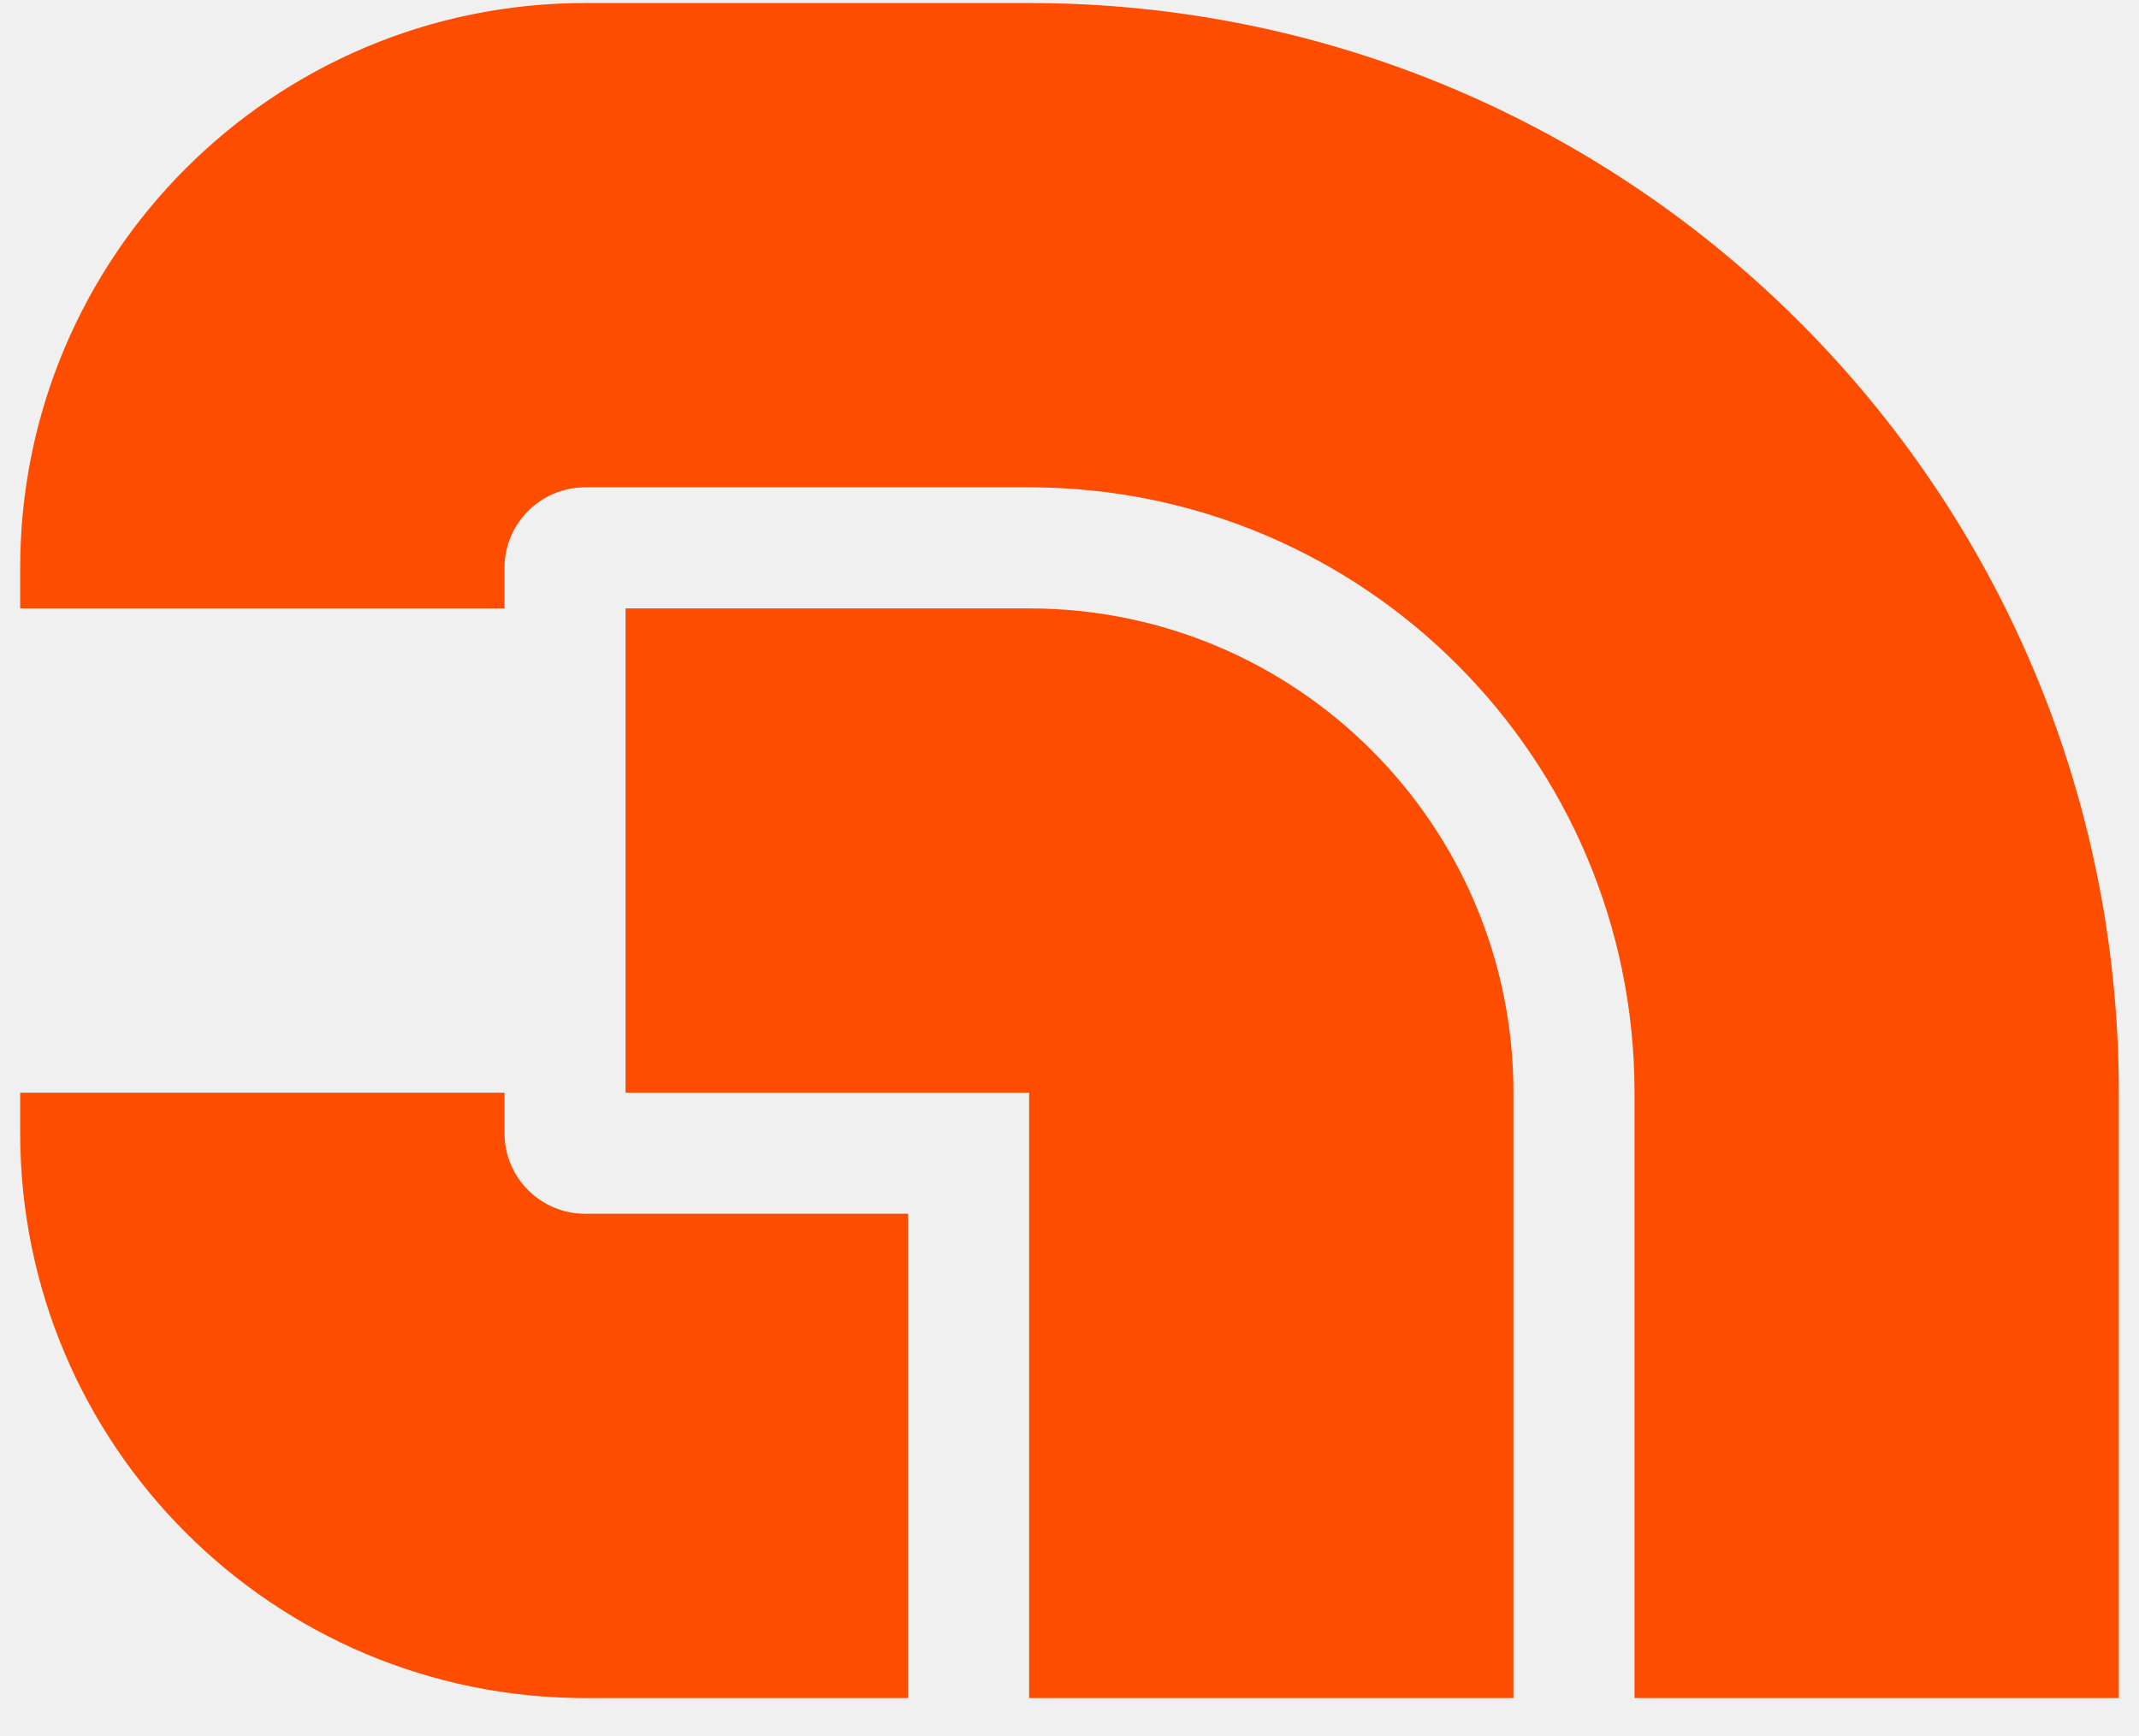
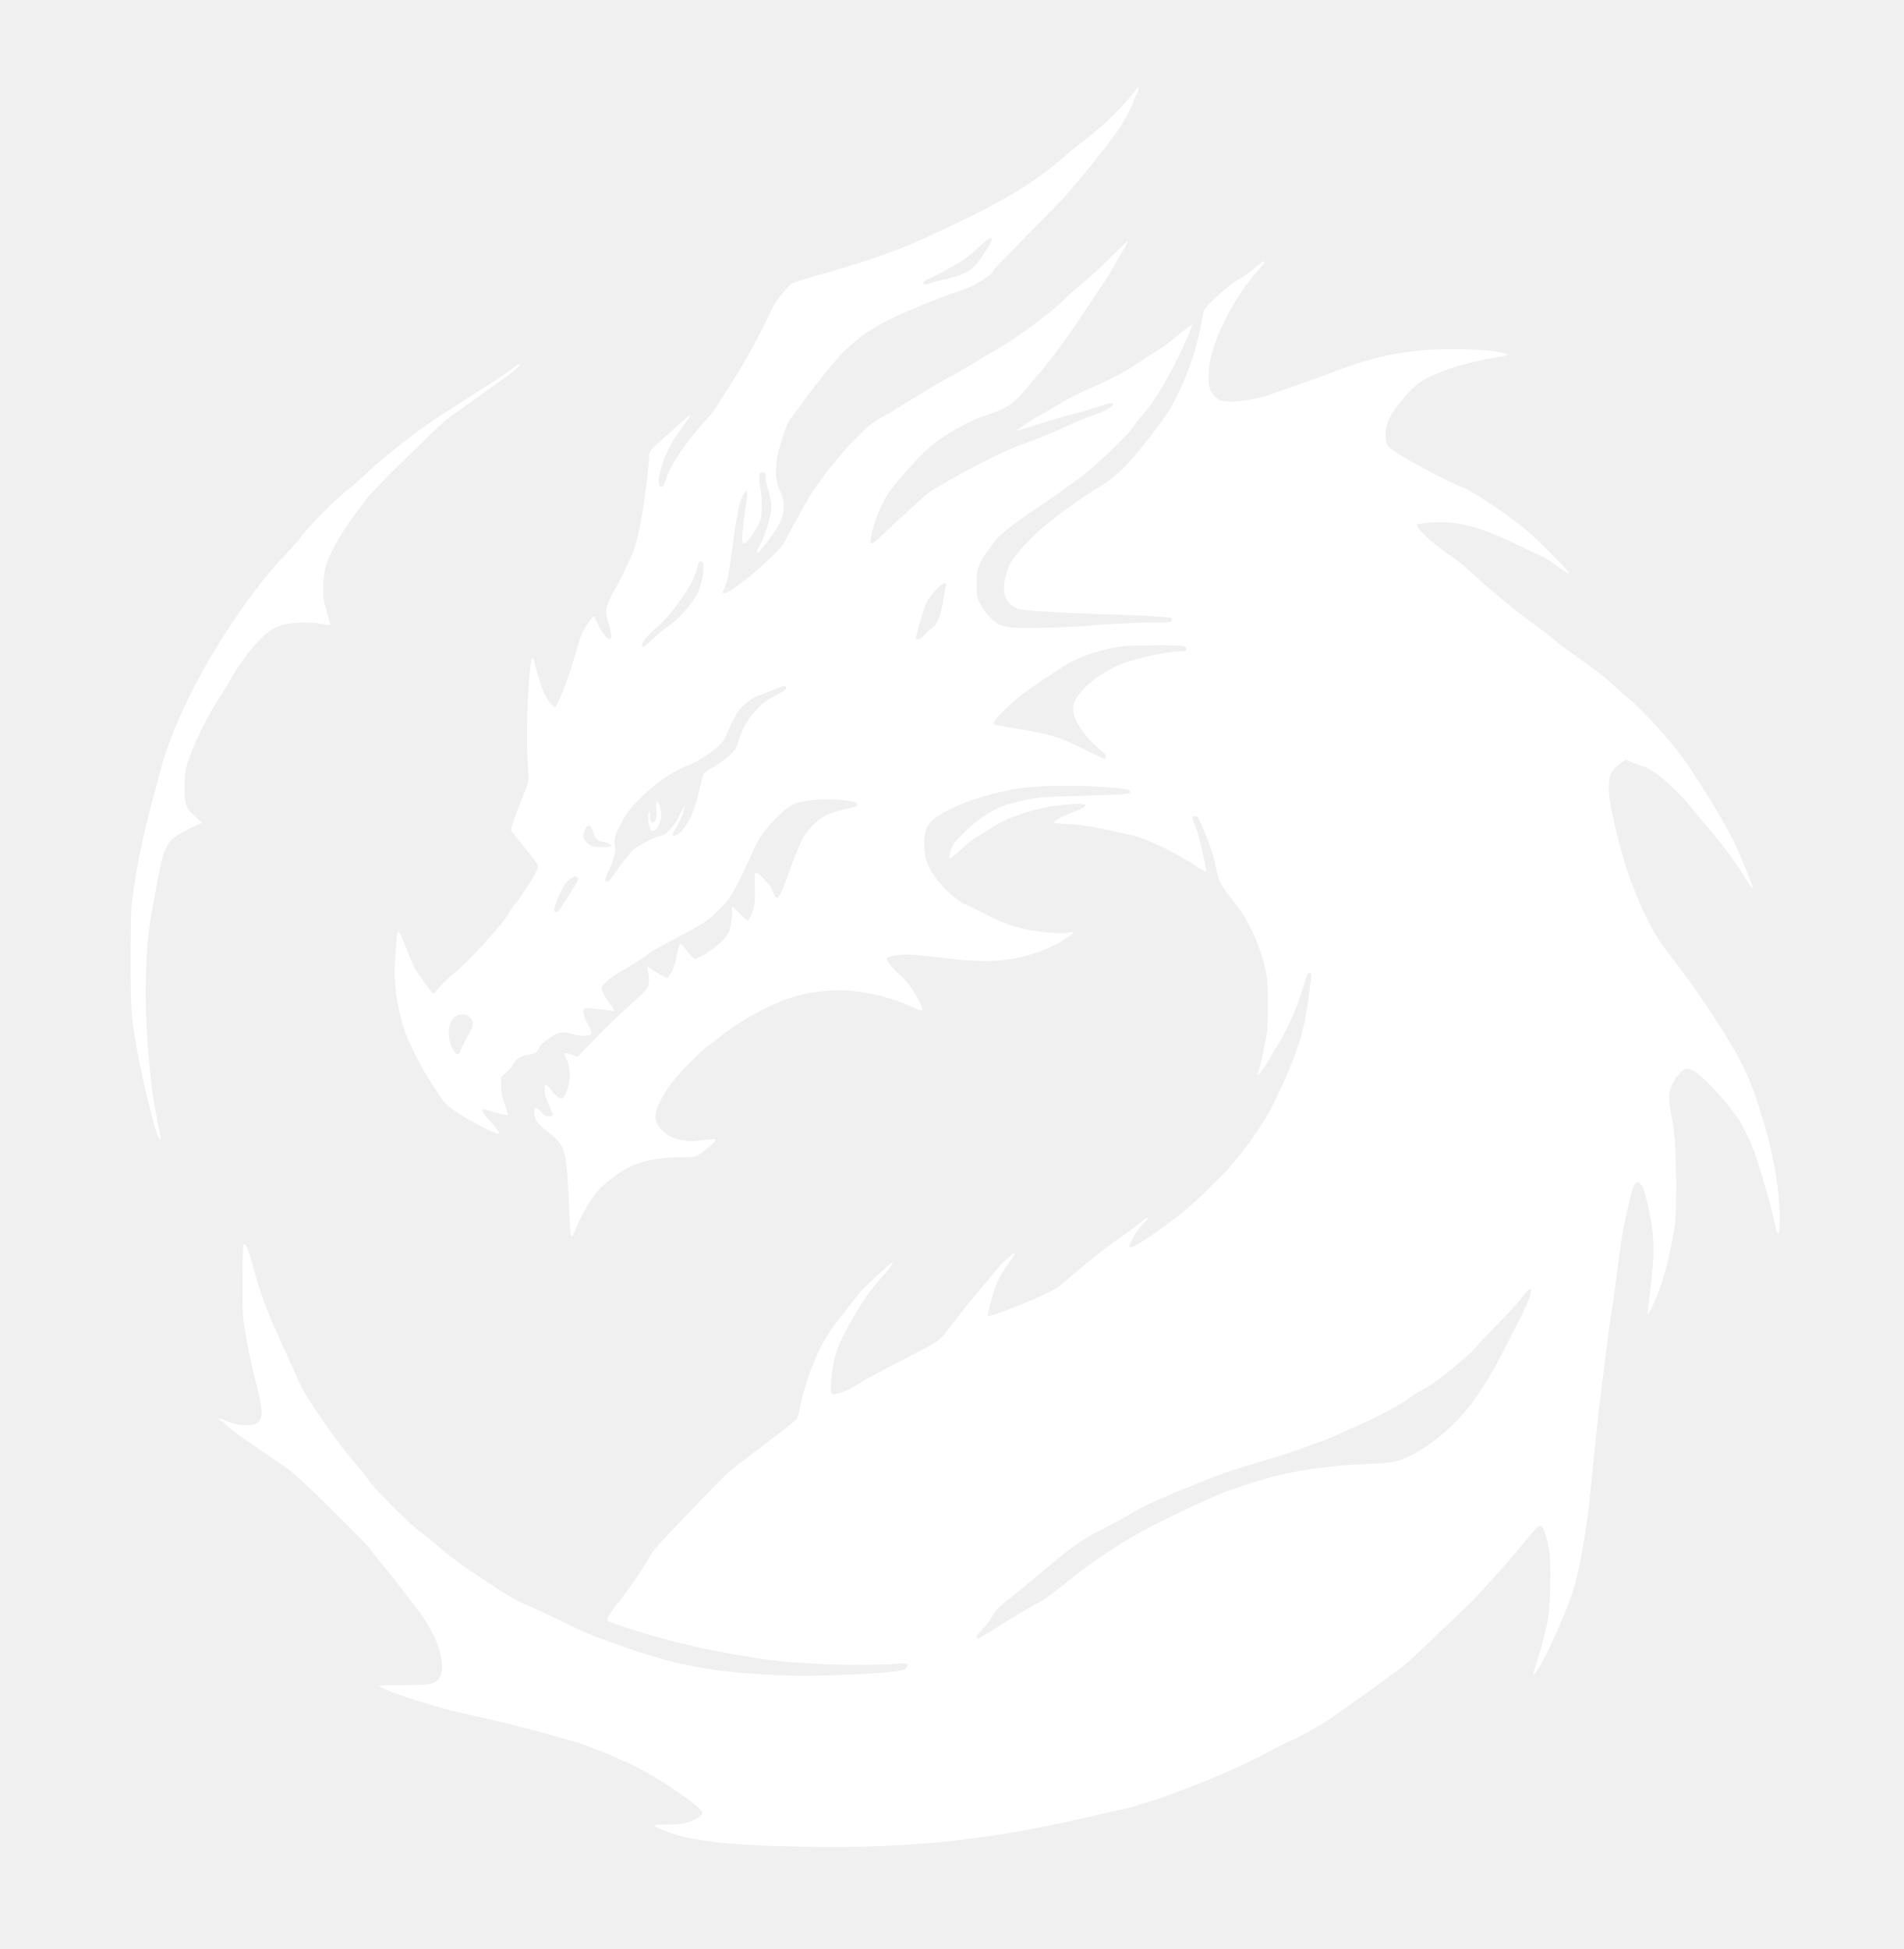
- <svg xmlns="http://www.w3.org/2000/svg" width="53" height="43" viewBox="0 0 53 43" fill="none">
-   <path d="M37.5 27.075C37.5 20.448 32.127 15.075 25.5 15.075H15.5V27.075H25.5V42.075H37.5V27.075Z" fill="#FF4D00" />
-   <path d="M0.5 28.075C0.5 35.807 6.768 42.075 14.5 42.075L22.5 42.075L22.5 30.075H14.5C13.395 30.075 12.5 29.18 12.5 28.075V27.075L0.5 27.075L0.5 28.075Z" fill="#FF4D00" />
-   <path d="M25.5 0.075C40.412 0.075 52.5 12.164 52.5 27.075V42.075H40.5V27.075C40.5 18.791 33.784 12.075 25.5 12.075H14.5C13.395 12.075 12.5 12.971 12.5 14.075V15.075H0.5V14.075C0.5 6.343 6.768 0.075 14.5 0.075H25.5Z" fill="#FF4D00" />
+ <svg xmlns="http://www.w3.org/2000/svg" width="270" height="276.48" version="1.0" viewBox="0 0 2025.005 2073.605" id="svg3">
+   <defs id="defs3" />
+   <g style="fill:#ffffff;fill-opacity:1" id="g3" transform="translate(60.48402,36.29041)">
+     <path d="m 11472,20158 c -25,-47 -252,-286 -367,-386 -55,-48 -143,-120 -196,-160 -53,-39 -139,-109 -190,-155 -257,-227 -592,-440 -1008,-641 -450,-217 -593,-282 -741,-339 -254,-96 -587,-204 -854,-277 -143,-39 -274,-80 -292,-91 -46,-28 -177,-188 -207,-252 -170,-360 -333,-653 -504,-907 -38,-58 -82,-128 -96,-155 -14,-28 -40,-63 -57,-80 -18,-16 -64,-68 -104,-115 -222,-264 -333,-435 -376,-581 -22,-73 -39,-91 -66,-68 -35,29 11,232 88,384 49,98 79,145 188,293 29,40 50,75 47,78 -3,3 -37,-23 -74,-58 -38,-34 -124,-112 -192,-172 -163,-146 -171,-156 -171,-217 0,-59 -23,-268 -51,-464 -29,-205 -67,-387 -101,-495 -28,-89 -132,-308 -210,-445 -57,-101 -90,-178 -95,-220 -2,-25 6,-74 22,-130 33,-111 41,-163 27,-177 -26,-26 -101,65 -148,180 -13,31 -27,57 -33,57 -5,0 -35,-36 -65,-80 -58,-82 -75,-126 -136,-345 -48,-176 -156,-461 -200,-530 -14,-22 -38,-4 -82,61 -45,66 -88,176 -127,328 -17,62 -33,116 -36,119 -16,16 -25,-32 -40,-218 -24,-304 -30,-675 -15,-892 14,-210 19,-181 -79,-427 -53,-131 -101,-270 -101,-291 0,-4 41,-56 91,-116 135,-162 199,-250 199,-272 0,-37 -147,-275 -248,-401 -24,-30 -52,-72 -63,-93 -56,-109 -435,-522 -609,-663 -37,-29 -90,-81 -120,-116 -66,-77 -71,-81 -88,-67 -18,16 -152,203 -184,258 -14,25 -51,110 -82,190 -31,80 -62,156 -69,169 -23,45 -35,36 -40,-31 -2,-35 -10,-130 -17,-213 -20,-234 12,-505 90,-750 45,-143 183,-416 294,-585 53,-80 106,-160 118,-178 37,-57 118,-117 289,-215 162,-94 273,-147 304,-147 28,0 -10,55 -104,155 -89,93 -85,127 8,90 60,-23 188,-51 197,-43 3,4 -11,56 -32,115 -34,95 -39,119 -39,197 v 88 l 57,52 c 31,28 66,70 77,92 26,54 74,83 158,96 53,8 73,16 90,37 13,14 23,31 23,37 0,16 67,75 133,119 72,48 136,55 226,26 95,-31 201,-23 201,15 0,7 -20,51 -45,98 -53,101 -59,152 -21,162 21,5 262,-20 294,-31 24,-8 12,21 -29,70 -40,48 -79,117 -93,162 -10,32 59,103 158,162 186,110 302,183 326,205 36,32 62,47 286,166 322,171 356,193 476,312 101,101 113,117 182,247 40,76 99,196 131,267 32,71 71,156 87,188 80,158 294,384 404,426 123,46 332,61 532,39 96,-10 147,-29 139,-52 -4,-13 -6,-14 -162,-51 -152,-36 -224,-74 -310,-161 -38,-40 -85,-96 -102,-126 -32,-53 -117,-266 -189,-472 -35,-98 -76,-177 -93,-177 -13,0 -26,20 -46,74 -23,63 -153,203 -179,193 -15,-6 -16,-22 -11,-150 4,-111 2,-159 -10,-212 -19,-81 -50,-145 -70,-145 -7,0 -44,34 -82,75 -37,41 -72,75 -77,75 -4,0 -6,-26 -4,-57 6,-68 -13,-177 -40,-230 -33,-63 -157,-174 -254,-226 -48,-26 -94,-47 -102,-47 -12,0 -66,59 -128,142 -17,22 -18,22 -32,5 -8,-10 -19,-48 -26,-85 -18,-107 -49,-196 -80,-233 l -28,-34 -57,29 c -31,16 -76,45 -101,63 -25,19 -48,32 -52,29 -3,-4 -1,-27 6,-51 15,-56 15,-122 1,-163 -7,-22 -77,-91 -222,-221 -117,-103 -282,-263 -367,-355 -85,-91 -158,-166 -162,-166 -4,0 -30,9 -58,20 -84,33 -98,23 -61,-42 32,-55 46,-167 32,-245 -15,-80 -47,-160 -70,-173 -28,-14 -73,19 -127,93 -35,48 -63,61 -65,30 -4,-69 7,-112 47,-199 24,-53 42,-99 39,-104 -9,-15 -55,-20 -78,-9 -12,6 -38,30 -58,52 -43,49 -59,43 -59,-21 1,-74 32,-115 164,-217 161,-125 178,-185 201,-697 8,-194 17,-363 20,-375 9,-37 21,-27 46,34 58,148 166,336 248,431 58,69 228,197 323,244 150,74 325,108 553,108 128,0 146,2 184,22 57,31 193,148 188,162 -4,12 -9,12 -164,-5 -100,-11 -120,-11 -194,5 -99,21 -151,45 -202,95 -43,40 -66,79 -78,130 -19,85 78,274 236,461 87,103 279,288 343,332 26,17 70,50 97,73 192,159 500,332 730,412 214,73 457,104 675,84 211,-18 461,-84 639,-167 52,-24 100,-44 107,-44 24,0 15,32 -32,119 -58,109 -132,209 -190,256 -54,45 -144,150 -144,170 0,21 29,33 111,46 85,13 232,3 554,-37 411,-52 697,-27 987,85 103,40 169,74 255,132 89,60 98,73 46,62 -99,-21 -376,3 -538,47 -161,44 -217,68 -520,224 -27,14 -54,26 -59,26 -25,0 -154,101 -228,178 -149,157 -210,287 -211,452 -1,129 21,201 77,256 143,137 547,289 932,349 231,36 669,38 1030,5 127,-12 157,-22 152,-48 -4,-19 -54,-22 -653,-41 -295,-9 -331,-12 -467,-40 -81,-17 -177,-42 -213,-56 -162,-61 -312,-163 -461,-317 -83,-85 -93,-99 -115,-165 -12,-40 -20,-76 -16,-79 10,-10 44,15 144,108 50,46 119,99 153,118 34,19 102,61 152,94 110,71 186,106 342,157 140,46 271,74 415,89 149,15 241,13 241,-4 0,-21 -19,-32 -107,-65 -85,-31 -184,-79 -218,-104 -28,-21 -15,-24 136,-31 138,-6 297,-31 484,-75 66,-16 140,-32 165,-36 143,-23 462,-170 685,-315 77,-50 141,-87 143,-82 1,5 -4,40 -12,78 -8,38 -26,121 -40,185 -13,64 -41,157 -60,208 -20,51 -36,99 -36,107 0,17 44,19 58,2 5,-7 40,-84 77,-171 62,-147 90,-238 130,-429 18,-85 68,-169 176,-298 157,-187 294,-492 347,-774 20,-111 23,-443 5,-612 -10,-90 -70,-365 -98,-449 -16,-47 74,69 125,161 30,55 73,128 96,164 94,147 199,386 259,590 21,69 41,133 46,143 10,18 34,23 43,8 5,-7 -20,-216 -45,-370 -49,-310 -128,-536 -344,-987 -122,-253 -374,-603 -586,-814 -253,-251 -338,-327 -512,-458 -235,-176 -405,-285 -438,-280 -18,3 -17,8 19,83 25,50 64,107 106,153 36,40 66,75 66,77 0,14 -26,-2 -101,-63 -46,-38 -106,-84 -134,-102 -174,-117 -450,-335 -669,-529 -71,-62 -197,-125 -466,-234 -201,-81 -326,-124 -335,-115 -12,12 68,294 105,373 21,44 68,123 105,175 74,103 83,120 66,120 -17,0 -167,-147 -209,-204 -20,-28 -74,-94 -120,-146 -84,-95 -268,-325 -392,-489 -73,-96 -95,-110 -423,-276 -243,-124 -429,-225 -531,-289 -86,-54 -192,-96 -241,-96 -33,0 -37,20 -26,161 14,188 52,318 142,490 118,224 218,382 318,504 41,49 77,92 81,95 3,3 29,32 58,66 48,56 66,91 43,82 -18,-6 -303,-272 -335,-312 -18,-23 -66,-84 -107,-136 -42,-52 -103,-130 -137,-173 -168,-212 -313,-542 -387,-877 -15,-69 -31,-135 -35,-147 -11,-28 -89,-91 -440,-355 -276,-208 -307,-235 -480,-413 -102,-104 -215,-221 -250,-260 -36,-38 -117,-124 -180,-190 -149,-154 -201,-217 -235,-284 -43,-87 -242,-372 -371,-531 -43,-53 -77,-117 -69,-130 6,-9 167,-64 415,-140 477,-146 1192,-282 1610,-306 52,-3 150,-9 218,-14 165,-13 705,-13 832,1 114,11 131,6 113,-34 -8,-17 -25,-28 -56,-35 -123,-32 -877,-68 -1187,-57 -552,18 -927,64 -1300,160 -262,68 -763,243 -945,330 -38,18 -155,75 -260,126 -104,50 -240,113 -302,138 -114,48 -182,89 -496,296 -203,134 -342,238 -462,346 -44,39 -116,96 -160,127 -108,74 -495,461 -562,562 -28,41 -83,111 -123,155 -137,153 -381,490 -536,740 -28,44 -71,127 -96,185 -25,58 -94,211 -153,340 -188,413 -230,525 -329,889 -29,104 -53,172 -65,184 -20,20 -20,20 -28,-9 -4,-16 -8,-189 -8,-384 0,-354 0,-356 32,-545 35,-208 61,-328 129,-597 47,-190 53,-260 28,-314 -22,-47 -60,-64 -138,-64 -80,0 -154,15 -225,46 -64,29 -90,32 -71,9 7,-8 18,-15 25,-15 8,0 15,-3 17,-7 12,-29 183,-158 409,-308 145,-97 296,-203 334,-235 122,-101 752,-722 806,-795 28,-38 93,-119 144,-180 50,-60 136,-168 191,-240 54,-71 124,-162 155,-202 133,-168 243,-374 270,-507 41,-196 12,-283 -104,-318 -30,-9 -118,-13 -299,-13 -145,1 -254,-3 -251,-8 16,-26 250,-113 529,-195 221,-66 292,-84 519,-132 191,-41 705,-172 845,-215 41,-13 105,-31 141,-39 142,-32 591,-218 776,-320 268,-149 584,-370 627,-438 13,-22 -13,-52 -75,-83 -81,-41 -156,-55 -304,-55 -149,0 -158,-6 -72,-44 293,-129 695,-178 1577,-192 1115,-18 1971,76 3085,341 77,18 178,41 225,50 367,74 1187,396 1622,636 69,38 163,85 208,104 89,37 236,117 365,199 86,55 479,334 634,450 52,39 116,85 142,101 26,17 121,100 211,185 428,405 566,538 605,580 193,207 408,451 506,573 112,139 167,197 188,197 32,0 85,-158 100,-300 15,-144 6,-539 -15,-670 -21,-133 -67,-311 -119,-470 -25,-74 -43,-137 -41,-139 37,-41 366,666 443,954 67,251 129,620 166,995 8,85 24,243 35,350 12,107 27,263 36,345 8,83 26,238 40,345 14,107 33,267 44,355 28,225 49,387 54,410 9,36 65,445 91,654 27,219 37,279 91,526 44,198 62,259 87,286 17,18 21,19 40,6 12,-8 27,-25 34,-38 24,-50 65,-209 88,-344 42,-256 42,-349 -5,-760 -11,-99 -23,-198 -26,-220 -5,-36 -4,-38 9,-25 23,23 100,201 140,325 43,132 67,227 101,400 51,264 51,264 51,650 -1,389 -13,552 -56,764 -35,172 -20,265 65,379 70,95 113,105 203,45 104,-69 323,-310 453,-498 56,-82 147,-278 189,-406 94,-292 179,-599 203,-734 9,-50 17,-70 28,-70 12,0 16,21 18,120 7,291 -66,731 -182,1093 -24,75 -56,177 -71,226 -34,112 -121,312 -189,436 -171,308 -457,737 -695,1040 -128,164 -196,268 -265,407 -143,286 -244,570 -331,928 -72,299 -85,371 -85,486 0,142 21,183 133,266 l 47,35 84,-36 c 46,-20 89,-36 96,-36 23,0 111,-49 173,-97 85,-66 270,-245 314,-306 20,-27 112,-138 205,-246 170,-198 316,-396 405,-550 44,-76 73,-109 73,-82 0,16 -164,410 -205,491 -134,267 -443,762 -598,960 -158,201 -430,489 -537,570 -25,18 -76,63 -115,100 -91,86 -190,166 -345,275 -220,156 -304,219 -355,266 -27,25 -88,72 -135,104 -151,104 -498,387 -648,528 -111,105 -166,150 -277,227 -200,139 -381,308 -356,333 5,5 67,14 138,19 301,24 526,-37 1008,-272 88,-43 176,-85 196,-93 20,-8 70,-39 110,-69 227,-167 220,-143 -27,107 -174,176 -270,261 -434,382 -166,123 -426,290 -485,312 -189,71 -721,358 -797,430 -59,56 -58,202 2,321 54,105 207,291 292,354 157,118 468,224 837,286 62,11 116,21 118,24 11,10 -40,26 -137,42 -68,11 -187,18 -340,21 -528,10 -886,-54 -1385,-247 -106,-41 -547,-197 -690,-245 -158,-52 -394,-80 -482,-56 -48,13 -99,60 -121,111 -26,61 -27,201 -3,318 61,294 268,685 501,947 34,39 66,78 71,87 19,35 -9,25 -66,-24 -80,-68 -152,-121 -195,-143 -95,-48 -338,-263 -373,-330 -8,-17 -18,-53 -22,-80 -39,-284 -169,-664 -323,-939 -86,-153 -390,-544 -519,-667 -91,-87 -208,-177 -272,-209 -51,-26 -359,-238 -412,-284 -20,-17 -78,-63 -130,-103 -140,-107 -334,-316 -386,-416 -40,-78 -65,-173 -67,-255 -1,-67 3,-83 26,-122 30,-52 71,-85 130,-106 51,-18 391,-39 858,-54 439,-13 741,-30 763,-42 14,-7 15,-13 7,-28 -10,-19 -22,-20 -168,-20 -209,-1 -530,-16 -733,-36 -90,-8 -299,-18 -464,-21 -334,-6 -407,0 -489,45 -60,33 -145,132 -189,222 -31,63 -32,68 -32,200 1,130 2,138 33,211 18,42 48,94 66,115 18,22 48,64 68,94 59,93 178,189 513,414 104,71 206,141 225,158 19,16 69,51 110,77 155,98 573,485 645,596 18,29 55,77 82,107 123,136 225,294 374,583 86,167 184,393 174,403 -5,5 -48,-28 -185,-144 -47,-39 -134,-102 -195,-139 -60,-37 -150,-95 -200,-129 -112,-78 -259,-156 -439,-236 -209,-92 -301,-140 -476,-245 -87,-52 -162,-95 -167,-95 -4,0 -37,-21 -73,-46 -36,-25 -80,-54 -98,-66 -18,-11 -31,-23 -28,-25 2,-3 53,11 113,30 212,69 439,136 493,147 30,6 133,36 228,67 127,41 176,53 184,45 27,-27 -58,-75 -247,-142 -66,-23 -178,-70 -250,-105 -71,-35 -220,-98 -330,-139 -110,-41 -243,-92 -295,-115 -120,-50 -508,-251 -626,-324 -49,-30 -113,-66 -141,-81 -29,-14 -99,-68 -155,-119 -168,-152 -410,-376 -456,-423 -45,-45 -69,-54 -78,-30 -3,8 9,70 26,137 32,124 93,271 153,364 86,136 368,448 487,540 177,136 407,262 565,309 125,38 242,96 305,153 46,41 118,121 184,204 11,13 45,53 76,89 138,160 293,372 507,695 80,121 167,252 193,290 26,39 77,122 112,185 36,63 81,141 101,172 20,31 33,59 29,62 -5,3 -80,-67 -168,-155 -87,-89 -193,-188 -234,-222 -133,-108 -233,-198 -300,-266 -103,-105 -476,-381 -648,-480 -37,-21 -141,-83 -232,-138 -91,-55 -248,-147 -350,-203 -102,-57 -203,-115 -225,-130 -22,-15 -85,-53 -139,-85 -54,-32 -125,-75 -157,-97 -32,-21 -99,-60 -149,-87 -126,-69 -195,-127 -352,-297 -216,-236 -378,-452 -485,-647 -36,-67 -92,-167 -123,-222 -31,-55 -69,-126 -84,-157 -27,-58 -48,-80 -241,-260 -162,-152 -363,-298 -409,-298 -20,0 -20,3 4,50 29,58 46,137 80,395 38,282 65,443 86,514 32,110 80,168 78,95 0,-16 -10,-94 -22,-174 -12,-80 -24,-188 -28,-241 -7,-99 -1,-119 31,-101 25,13 103,122 137,191 29,57 32,74 36,175 3,76 -1,138 -12,197 -9,47 -16,106 -16,132 0,41 3,47 24,53 36,9 46,-2 46,-49 0,-23 5,-58 10,-77 49,-163 57,-215 49,-286 -11,-84 -78,-288 -120,-360 -28,-50 -37,-85 -21,-83 10,0 118,138 172,218 74,111 103,185 103,271 0,57 -5,87 -22,125 -50,110 -61,155 -61,254 0,116 15,187 76,375 39,121 53,153 93,202 26,33 80,106 121,164 125,175 383,492 444,545 32,28 83,73 114,101 65,59 210,153 327,211 187,94 523,235 685,288 190,63 232,81 342,151 73,47 103,74 116,106 4,10 167,179 362,376 195,198 380,387 410,422 100,116 274,326 355,431 44,57 98,126 120,153 86,108 235,363 235,404 0,9 14,40 30,67 30,51 38,85 20,85 -6,0 -19,-14 -28,-32 z M 9950,18580 c 0,-25 -97,-181 -168,-268 -60,-75 -160,-123 -342,-163 -47,-10 -112,-27 -144,-39 -44,-15 -62,-17 -72,-9 -19,16 -9,27 49,53 86,38 295,153 376,208 42,27 117,90 167,139 57,56 99,89 113,89 11,0 21,-5 21,-10 z M 6876,15125 c 15,-62 -17,-228 -61,-316 -59,-116 -208,-282 -320,-357 -38,-26 -109,-84 -157,-129 -87,-82 -101,-92 -113,-73 -14,23 79,140 158,199 91,67 302,341 374,486 29,57 54,128 67,188 8,36 43,37 52,2 z m 2580,-242 c -4,-21 -13,-74 -21,-118 -33,-199 -70,-293 -124,-323 -20,-12 -56,-44 -80,-72 -29,-35 -50,-50 -67,-50 -17,0 -24,5 -24,20 0,29 88,326 110,372 23,47 114,157 155,186 46,33 59,29 51,-15 z m 2492,-629 c 50,-6 61,-10 66,-27 7,-30 -7,-35 -89,-35 -89,-1 -384,-59 -515,-103 -208,-69 -414,-201 -519,-333 -32,-41 -65,-92 -71,-112 -32,-95 24,-232 151,-374 45,-51 107,-110 136,-131 39,-29 53,-46 53,-64 0,-15 -6,-25 -14,-25 -8,0 -82,34 -165,75 -341,170 -392,185 -885,264 -65,11 -123,24 -128,29 -25,25 172,225 342,347 170,123 420,286 495,323 170,84 389,147 563,161 121,10 499,13 580,5 z m -4191,-441 c 9,-22 -22,-45 -131,-100 -69,-35 -105,-61 -159,-116 -115,-119 -167,-205 -213,-352 -24,-78 -35,-97 -78,-141 -49,-48 -151,-121 -248,-177 -38,-22 -49,-35 -57,-65 -5,-20 -24,-95 -41,-167 -39,-159 -79,-264 -129,-341 -46,-71 -87,-110 -123,-119 -35,-9 -36,6 -6,55 48,79 77,138 92,189 9,30 16,57 16,60 0,15 -25,-25 -60,-98 -25,-52 -60,-104 -95,-141 -47,-49 -65,-60 -118,-75 -70,-19 -212,-92 -271,-139 -34,-27 -147,-171 -238,-306 -29,-41 -54,-51 -64,-25 -4,9 12,54 35,102 58,121 82,217 68,271 -14,54 0,108 55,217 60,120 113,188 244,315 120,117 290,237 410,291 27,12 74,32 104,46 182,82 339,211 374,308 27,77 93,205 131,257 46,62 138,134 199,156 27,9 101,38 165,64 64,25 120,47 124,47 4,1 10,-6 14,-16 z M 5704,12271 c 21,-69 50,-95 116,-107 43,-8 83,-31 75,-44 -8,-13 -150,-13 -197,0 -45,13 -98,71 -98,108 0,15 9,46 20,70 16,35 24,43 42,40 17,-2 26,-16 42,-67 z m -165,-485 c 15,-18 0,-49 -103,-206 -102,-157 -104,-160 -126,-160 -29,0 -26,35 11,127 53,134 103,208 164,241 27,15 40,15 54,-2 z M 4378,10314 c 12,-8 29,-29 38,-45 19,-38 9,-72 -56,-189 -26,-47 -54,-102 -61,-123 -28,-80 -60,-66 -105,44 -47,115 -26,259 45,306 40,27 106,31 139,7 z M 15682,7379 c -9,-65 -66,-190 -254,-554 -146,-282 -180,-341 -293,-515 -239,-369 -660,-702 -942,-745 -48,-7 -171,-16 -273,-19 -191,-7 -264,-13 -535,-48 -302,-39 -552,-103 -941,-243 -132,-48 -539,-236 -814,-378 -262,-135 -634,-380 -863,-569 -144,-119 -270,-210 -337,-243 -72,-36 -235,-134 -445,-267 -93,-60 -176,-107 -184,-106 -31,6 -20,30 47,101 38,40 77,89 87,108 33,66 98,139 164,186 36,26 100,77 141,113 41,36 125,106 185,155 61,49 151,124 200,165 192,162 319,246 525,348 80,39 186,96 235,127 173,106 274,153 763,351 232,94 394,150 654,225 310,89 727,238 875,312 26,14 87,41 136,61 197,81 486,236 595,319 31,23 86,57 122,75 78,38 202,129 364,266 164,140 178,153 234,221 27,33 123,134 214,225 90,91 192,202 226,246 74,98 91,116 106,111 6,-2 10,-15 8,-28 z" style="fill:#ffffff;fill-opacity:1" transform="matrix(0.1,0,0,-0.1,0,2076)" id="path1" />
+     <path d="m 6377,12588 c -3,-7 -2,-48 1,-90 4,-62 2,-82 -12,-103 -31,-47 -56,-24 -56,52 0,17 -4,35 -10,38 -13,8 -13,-99 0,-146 6,-20 17,-42 25,-49 36,-29 94,52 103,143 7,68 -35,196 -51,155 z" style="fill:#ffffff;fill-opacity:1" transform="matrix(0.1,0,0,-0.1,0,2076)" id="path2" />
+     <path d="m 4846,17200 c -63,-47 -110,-78 -276,-185 -84,-53 -136,-87 -260,-167 -47,-30 -143,-92 -213,-136 -248,-158 -604,-436 -812,-634 -52,-50 -121,-111 -152,-135 -172,-132 -433,-395 -561,-563 -27,-36 -82,-99 -123,-140 -410,-413 -952,-1259 -1186,-1850 -102,-257 -121,-311 -158,-456 -20,-77 -56,-213 -81,-304 -109,-396 -188,-784 -226,-1115 -18,-155 -18,-1037 0,-1200 29,-263 116,-703 207,-1045 50,-190 75,-262 93,-268 6,-2 10,2 8,10 -3,7 -14,65 -26,128 -12,63 -28,147 -35,185 -41,204 -82,630 -95,979 -8,240 -8,314 5,628 7,183 33,386 75,603 21,110 48,252 60,315 41,225 86,318 183,381 56,36 141,80 237,121 l 35,16 -72,67 c -106,98 -115,122 -115,302 0,117 5,165 21,229 45,178 236,573 366,759 23,33 68,107 100,165 52,95 87,147 208,308 22,29 75,88 118,132 91,91 163,131 281,155 99,19 278,19 374,-1 42,-8 78,-13 81,-10 3,3 -12,63 -33,133 -37,122 -39,134 -38,263 0,196 27,286 147,495 57,101 135,218 206,310 34,44 79,105 101,136 22,32 169,185 327,341 436,430 512,501 583,548 36,24 130,92 210,150 80,59 198,143 262,188 169,117 281,212 250,212 -5,0 -39,-22 -76,-50 z" style="fill:#ffffff;fill-opacity:1" transform="matrix(0.1,0,0,-0.1,0,2076)" id="path3" />
+   </g>
</svg>
